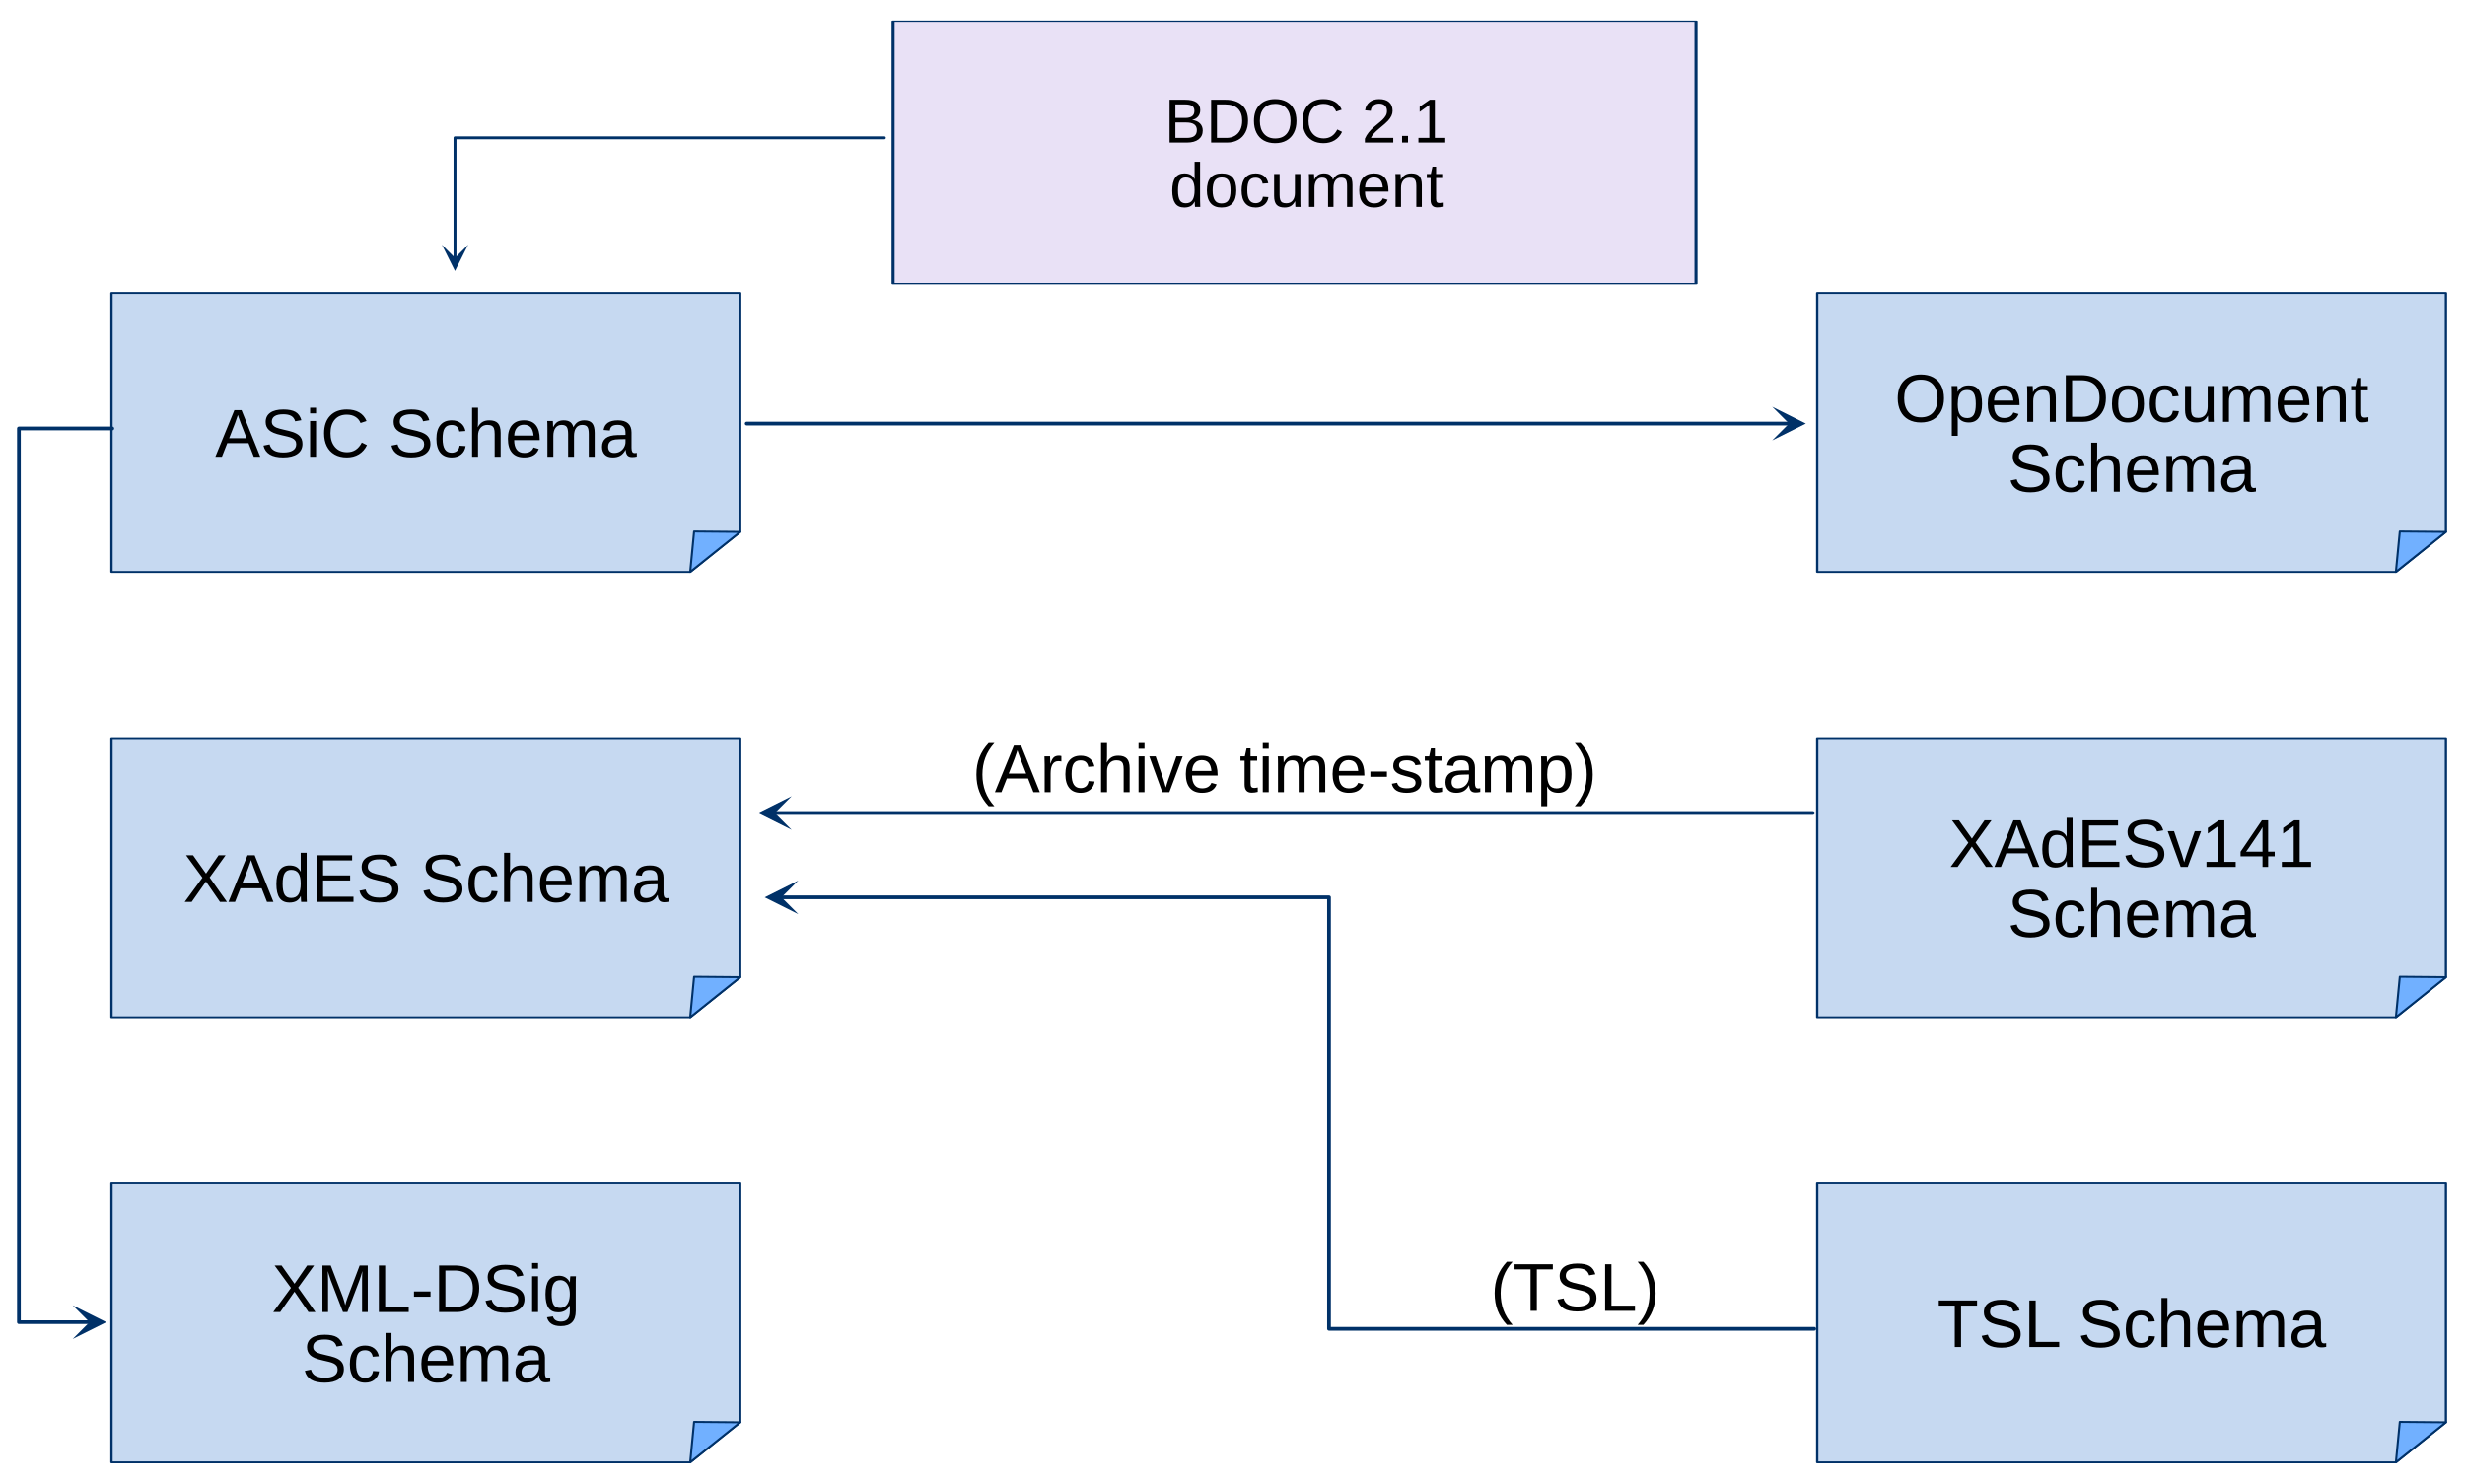
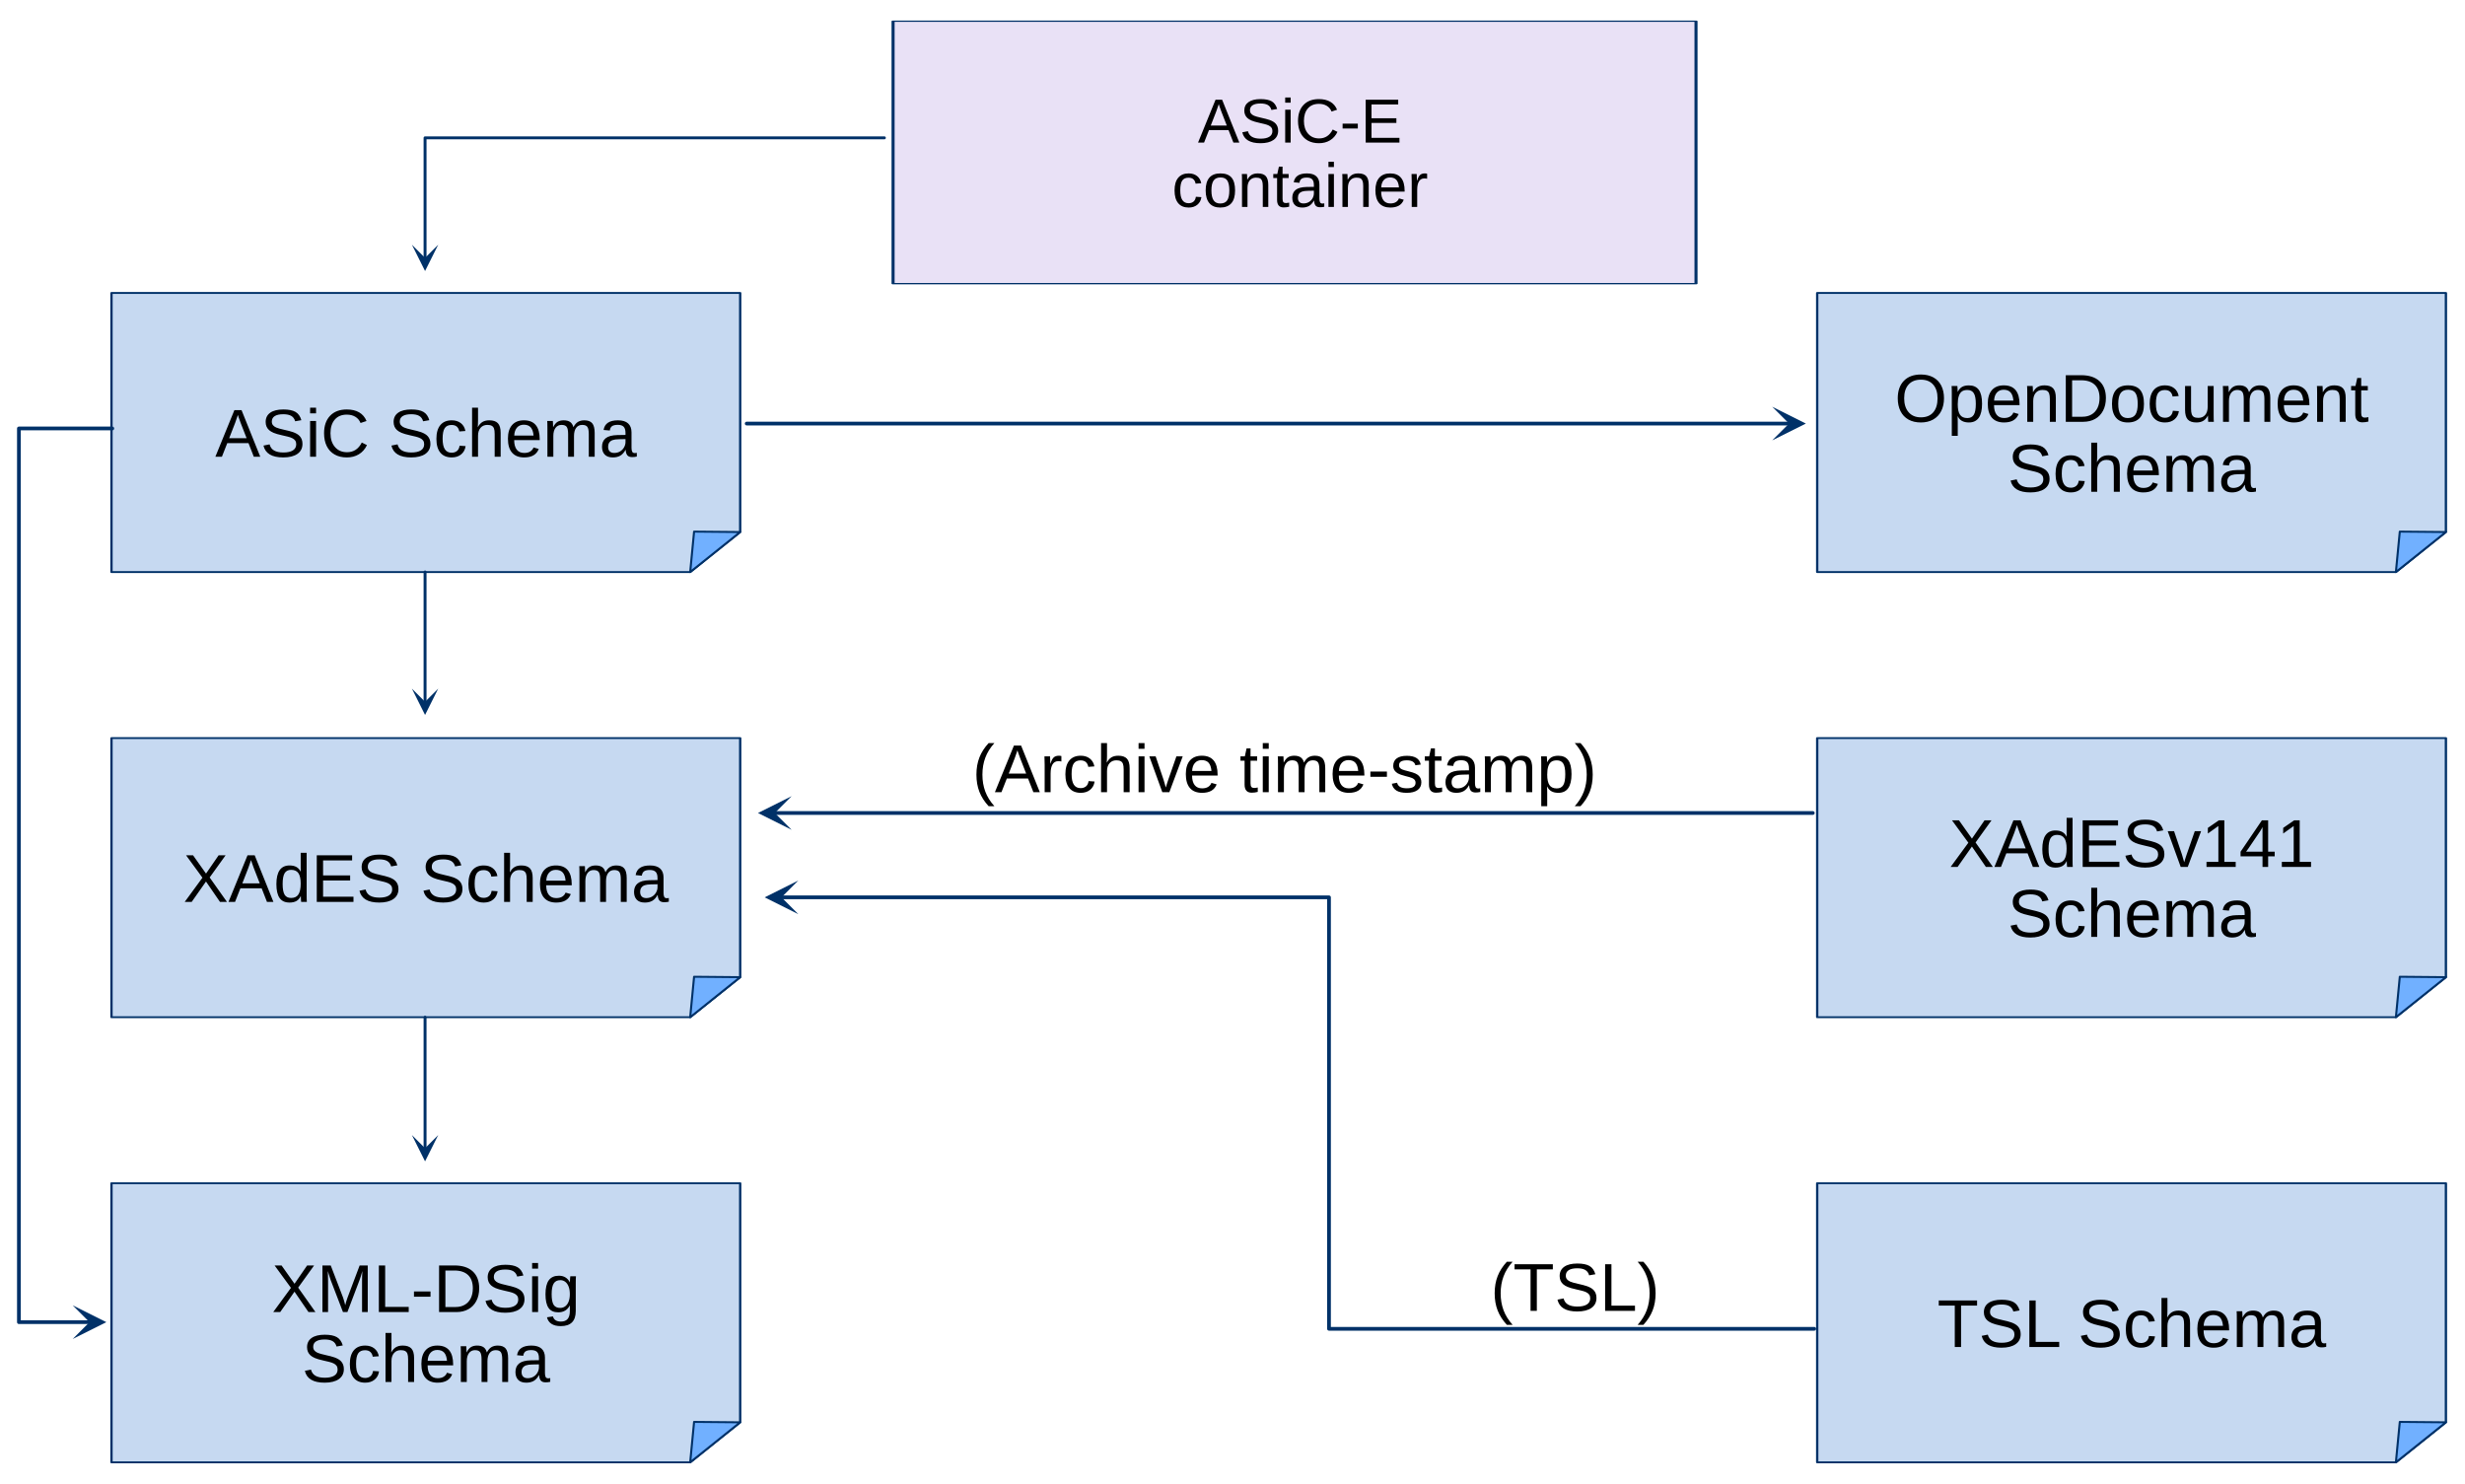
<svg xmlns="http://www.w3.org/2000/svg" width="633" height="381" viewBox="0 0 10985 6615" version="1.1" xml:space="preserve" style="fill-rule:evenodd;clip-rule:evenodd;stroke-linecap:round;stroke-linejoin:round;stroke-miterlimit:1.5;">
  <g transform="matrix(1,0,0,1,-13016.4,-13102.4)">
    <g id="Dependencies-between-XML-Schemas" transform="matrix(0.861111,0,0,0.518519,-20474.1,13102.4)">
      <rect x="38892.2" y="0" width="12755.9" height="12755.9" style="fill:rgb(255,255,255);" />
      <g transform="matrix(1.16129,0,0,1.92857,-7625.02,-3920.66)">
        <g transform="matrix(1,0,0,1,14091.9,-6314.71)">
          <g transform="matrix(0.830605,0,0,0.665521,3579.74,6540.11)">
            <g transform="matrix(1,0,0,1,0.238845,0)">
              <path d="M30919.9,6279.86L30651.4,6548.25L27545.1,6548.25L27545.1,4678.51L30919.9,4678.51L30919.9,6279.86Z" style="fill:rgb(198,217,241);stroke:rgb(0,49,104);stroke-width:12.5px;" />
            </g>
            <g transform="matrix(0.887337,0,0,1.06686,3454.08,-437.445)">
              <path d="M30650.8,6547.91L30674.4,6293.87L30953.4,6296.49L30650.8,6547.91Z" style="fill:rgb(113,176,255);stroke:rgb(0,49,104);stroke-width:12.5px;" />
            </g>
          </g>
          <g transform="matrix(0.364572,0,0,0.364572,19757.7,7541.97)">
            <text x="19650.1px" y="7795.58px" style="font-family:'ArialMT', 'Arial', sans-serif;font-size:828.263px;">ASiC Schema</text>
          </g>
        </g>
        <g transform="matrix(1,0,0,1,21696.9,-6470.56)">
          <g transform="matrix(0.830605,0,0,0.665521,3579.74,6695.95)">
            <g transform="matrix(1,0,0,1,0.238845,0)">
              <path d="M30919.9,6279.86L30651.4,6548.25L27545.1,6548.25L27545.1,4678.51L30919.9,4678.51L30919.9,6279.86Z" style="fill:rgb(198,217,241);stroke:rgb(0,49,104);stroke-width:12.5px;" />
            </g>
            <g transform="matrix(0.887337,0,0,1.06686,3454.08,-437.445)">
              <path d="M30650.8,6547.91L30674.4,6293.87L30953.4,6296.49L30650.8,6547.91Z" style="fill:rgb(113,176,255);stroke:rgb(0,49,104);stroke-width:12.5px;" />
            </g>
          </g>
          <g transform="matrix(0.364572,0,0,0.364572,19757.7,7541.97)">
            <text x="19327.3px" y="7795.58px" style="font-family:'ArialMT', 'Arial', sans-serif;font-size:828.263px;">OpenDocument</text>
            <text x="20708.7px" y="8650.94px" style="font-family:'ArialMT', 'Arial', sans-serif;font-size:828.263px;">Schema</text>
          </g>
        </g>
        <g transform="matrix(1,0,0,1,14091.9,-4330.14)">
          <g transform="matrix(0.830605,0,0,0.665521,3579.74,6540.11)">
            <g transform="matrix(1,0,0,1,0.238845,0)">
              <path d="M30919.9,6279.86L30651.4,6548.25L27545.1,6548.25L27545.1,4678.51L30919.9,4678.51L30919.9,6279.86Z" style="fill:rgb(198,217,241);stroke:rgb(0,49,104);stroke-width:12.5px;" />
            </g>
            <g transform="matrix(0.887337,0,0,1.06686,3454.08,-437.445)">
              <path d="M30650.8,6547.91L30674.4,6293.87L30953.4,6296.49L30650.8,6547.91Z" style="fill:rgb(113,176,255);stroke:rgb(0,49,104);stroke-width:12.5px;" />
            </g>
          </g>
          <g transform="matrix(0.364572,0,0,0.364572,19757.7,7541.97)">
            <text x="19258.4px" y="7795.58px" style="font-family:'ArialMT', 'Arial', sans-serif;font-size:828.263px;">XAdES Schema</text>
          </g>
        </g>
        <g transform="matrix(1,0,0,1,21696.9,-4486.06)">
          <g transform="matrix(0.830605,0,0,0.665521,3579.74,6696.03)">
            <g transform="matrix(1,0,0,1,0.238845,0)">
              <path d="M30919.9,6279.86L30651.4,6548.25L27545.1,6548.25L27545.1,4678.51L30919.9,4678.51L30919.9,6279.86Z" style="fill:rgb(198,217,241);stroke:rgb(0,49,104);stroke-width:12.5px;" />
            </g>
            <g transform="matrix(0.887337,0,0,1.06686,3454.08,-437.445)">
              <path d="M30650.8,6547.91L30674.4,6293.87L30953.4,6296.49L30650.8,6547.91Z" style="fill:rgb(113,176,255);stroke:rgb(0,49,104);stroke-width:12.5px;" />
            </g>
          </g>
          <g transform="matrix(0.364572,0,0,0.364572,19757.7,7541.97)">
            <text x="19994.6px" y="7795.58px" style="font-family:'ArialMT', 'Arial', sans-serif;font-size:828.263px;">XAdESv141</text>
            <text x="20708.7px" y="8650.94px" style="font-family:'ArialMT', 'Arial', sans-serif;font-size:828.263px;">Schema</text>
          </g>
        </g>
        <g transform="matrix(1,0,0,1,14091.9,-2501.49)">
          <g transform="matrix(0.830605,0,0,0.665521,3579.74,6696.03)">
            <g transform="matrix(1,0,0,1,0.238845,0)">
              <path d="M30919.9,6279.86L30651.4,6548.25L27545.1,6548.25L27545.1,4678.51L30919.9,4678.51L30919.9,6279.86Z" style="fill:rgb(198,217,241);stroke:rgb(0,49,104);stroke-width:12.5px;" />
            </g>
            <g transform="matrix(0.887337,0,0,1.06686,3454.08,-437.445)">
              <path d="M30650.8,6547.91L30674.4,6293.87L30953.4,6296.49L30650.8,6547.91Z" style="fill:rgb(113,176,255);stroke:rgb(0,49,104);stroke-width:12.5px;" />
            </g>
          </g>
          <g transform="matrix(0.364572,0,0,0.364572,19757.7,7541.97)">
            <text x="20340.8px" y="7795.58px" style="font-family:'ArialMT', 'Arial', sans-serif;font-size:828.263px;">XML-DSig</text>
            <text x="20708.7px" y="8650.94px" style="font-family:'ArialMT', 'Arial', sans-serif;font-size:828.263px;">Schema</text>
          </g>
        </g>
        <g transform="matrix(1,0,0,1,21696.9,-2345.57)">
          <g transform="matrix(0.830605,0,0,0.665521,3579.74,6540.11)">
            <g transform="matrix(1,0,0,1,0.238845,0)">
              <path d="M30919.9,6279.86L30651.4,6548.25L27545.1,6548.25L27545.1,4678.51L30919.9,4678.51L30919.9,6279.86Z" style="fill:rgb(198,217,241);stroke:rgb(0,49,104);stroke-width:12.5px;" />
            </g>
            <g transform="matrix(0.887337,0,0,1.06686,3454.08,-437.445)">
              <path d="M30650.8,6547.91L30674.4,6293.87L30953.4,6296.49L30650.8,6547.91Z" style="fill:rgb(113,176,255);stroke:rgb(0,49,104);stroke-width:12.5px;" />
            </g>
          </g>
          <g transform="matrix(0.364572,0,0,0.364572,19757.7,7541.97)">
            <text x="19849.5px" y="7795.58px" style="font-family:'ArialMT', 'Arial', sans-serif;font-size:828.263px;">TSL<tspan x="21337.7px 21567.9px " y="7795.58px 7795.58px "> S</tspan>chema</text>
          </g>
        </g>
+         <path d="M41949,4583L41949,5162" style="fill:none;stroke:rgb(0,49,104);stroke-width:13.05px;" />
+         <path d="M42007.7,5103L41949,5220.4L41890.3,5103L41949,5161.7L42007.7,5103Z" style="fill:rgb(0,49,104);" />
+         <path d="M41949,6568L41949,7152" style="fill:none;stroke:rgb(0,49,104);stroke-width:13.05px;" />
+         <path d="M42007.7,7093.3L41949,7210.7L41890.3,7093.3L41949,7152L42007.7,7093.3Z" style="fill:rgb(0,49,104);" />
        <g transform="matrix(1,0,0,1,25875.8,-13102.4)">
          <g transform="matrix(1,-0,-0,1,14180.7,15135.4)">
            <path d="M321.457,5819.52L471.457,5894.52L321.457,5969.52L396.457,5894.52L321.457,5819.52Z" style="fill:rgb(0,49,104);" />
            <path d="M498.087,1910.17L81.667,1910.17L81.667,5894.52L396.457,5894.52" style="fill:none;stroke:rgb(0,49,104);stroke-width:16.67px;" />
          </g>
        </g>
        <g transform="matrix(1,0,0,1,25875.8,-13102.4)">
          <g transform="matrix(1,-0,-0,1,14180.7,15135.4)">
            <path d="M7898.86,1813.31L8048.86,1888.31L7898.86,1963.31L7973.86,1888.31L7898.86,1813.31Z" style="fill:rgb(0,49,104);" />
            <path d="M3326.54,1888.31L7973.86,1888.31" style="fill:none;stroke:rgb(0,49,104);stroke-width:16.67px;" />
          </g>
        </g>
        <g transform="matrix(1,0,0,1,25875.8,-13102.4)">
          <g transform="matrix(1,-0,-0,1,14180.7,15135.4)">
            <path d="M3526.87,3699.52L3376.87,3624.52L3526.87,3549.52L3451.87,3624.52L3526.87,3699.52Z" style="fill:rgb(0,49,104);" />
            <path d="M8079.8,3624.52L3451.87,3624.52" style="fill:none;stroke:rgb(0,49,104);stroke-width:16.67px;" />
          </g>
        </g>
        <g transform="matrix(1,0,0,1,25875.8,-13102.4)">
          <g transform="matrix(1,-0,-0,1,14180.7,15135.4)">
            <path d="M3556.71,4075.56L3406.71,4000.56L3556.71,3925.56L3481.71,4000.56L3556.71,4075.56Z" style="fill:rgb(0,49,104);" />
            <path d="M8086.26,5924.16L5922.75,5924.16L5922.75,4000.56L3481.71,4000.56" style="fill:none;stroke:rgb(0,49,104);stroke-width:16.67px;" />
          </g>
        </g>
        <g transform="matrix(0.364572,0,0,0.364572,38294.9,2722.6)">
          <text x="16714.6px" y="7795.58px" style="font-family:'ArialMT', 'Arial', sans-serif;font-size:828.263px;">(Archive time-stamp)</text>
        </g>
        <g transform="matrix(0.364572,0,0,0.364572,40605.5,5034.95)">
          <text x="16714.6px" y="7795.58px" style="font-family:'ArialMT', 'Arial', sans-serif;font-size:828.263px;">(TSL)</text>
        </g>
        <g transform="matrix(1,0,0,1,-3078.37,-1863.81)">
          <g transform="matrix(1.09214,0,0,0.459948,37781.7,-3410.56)">
            <rect x="8544.99" y="16092.8" width="3277.92" height="2544.05" style="fill:rgb(233,225,246);stroke:rgb(0,49,104);stroke-width:12.5px;" />
          </g>
          <g transform="matrix(0.3353,0,0,0.3353,41503.9,1918.64)">
-             <text x="20340.6px" y="7795.58px" style="font-family:'ArialMT', 'Arial', sans-serif;font-size:828.263px;">BDOC 2.1</text>
-             <text x="20409.2px" y="8650.94px" style="font-family:'ArialMT', 'Arial', sans-serif;font-size:828.263px;">document</text>
+             <text x="22143px" y="7795.58px" text-anchor="middle" style="font-family:'ArialMT', 'Arial', sans-serif;font-size:828.263px;">ASiC-E</text>
+             <text x="22143px" y="8650.94px" text-anchor="middle" style="font-family:'ArialMT', 'Arial', sans-serif;font-size:828.263px;">container</text>
          </g>
        </g>
        <g transform="matrix(1,0,0,0.475149,25875.8,-4524.42)">
          <g transform="matrix(1,-0,-0,2.1046,14180.7,13800.6)">
-             <path d="M2084.72,1090.93L2026.01,1208.36L1967.29,1090.93L2026.01,1149.64L2084.72,1090.93Z" style="fill:rgb(0,49,104);" />
-             <path d="M3940.37,614.609L2026.01,614.609L2026.01,1149.64" style="fill:none;stroke:rgb(0,49,104);stroke-width:13.05px;" />
+             <path d="M1951.21,1090.93L1892.5,1208.36L1833.79,1090.93L1892.5,1149.64L1951.21,1090.93Z" style="fill:rgb(0,49,104);" />
+             <path d="M3940.37,614.609L1892.5,614.609L1892.5,1149.64" style="fill:none;stroke:rgb(0,49,104);stroke-width:13.05px;" />
          </g>
        </g>
      </g>
    </g>
  </g>
</svg>
